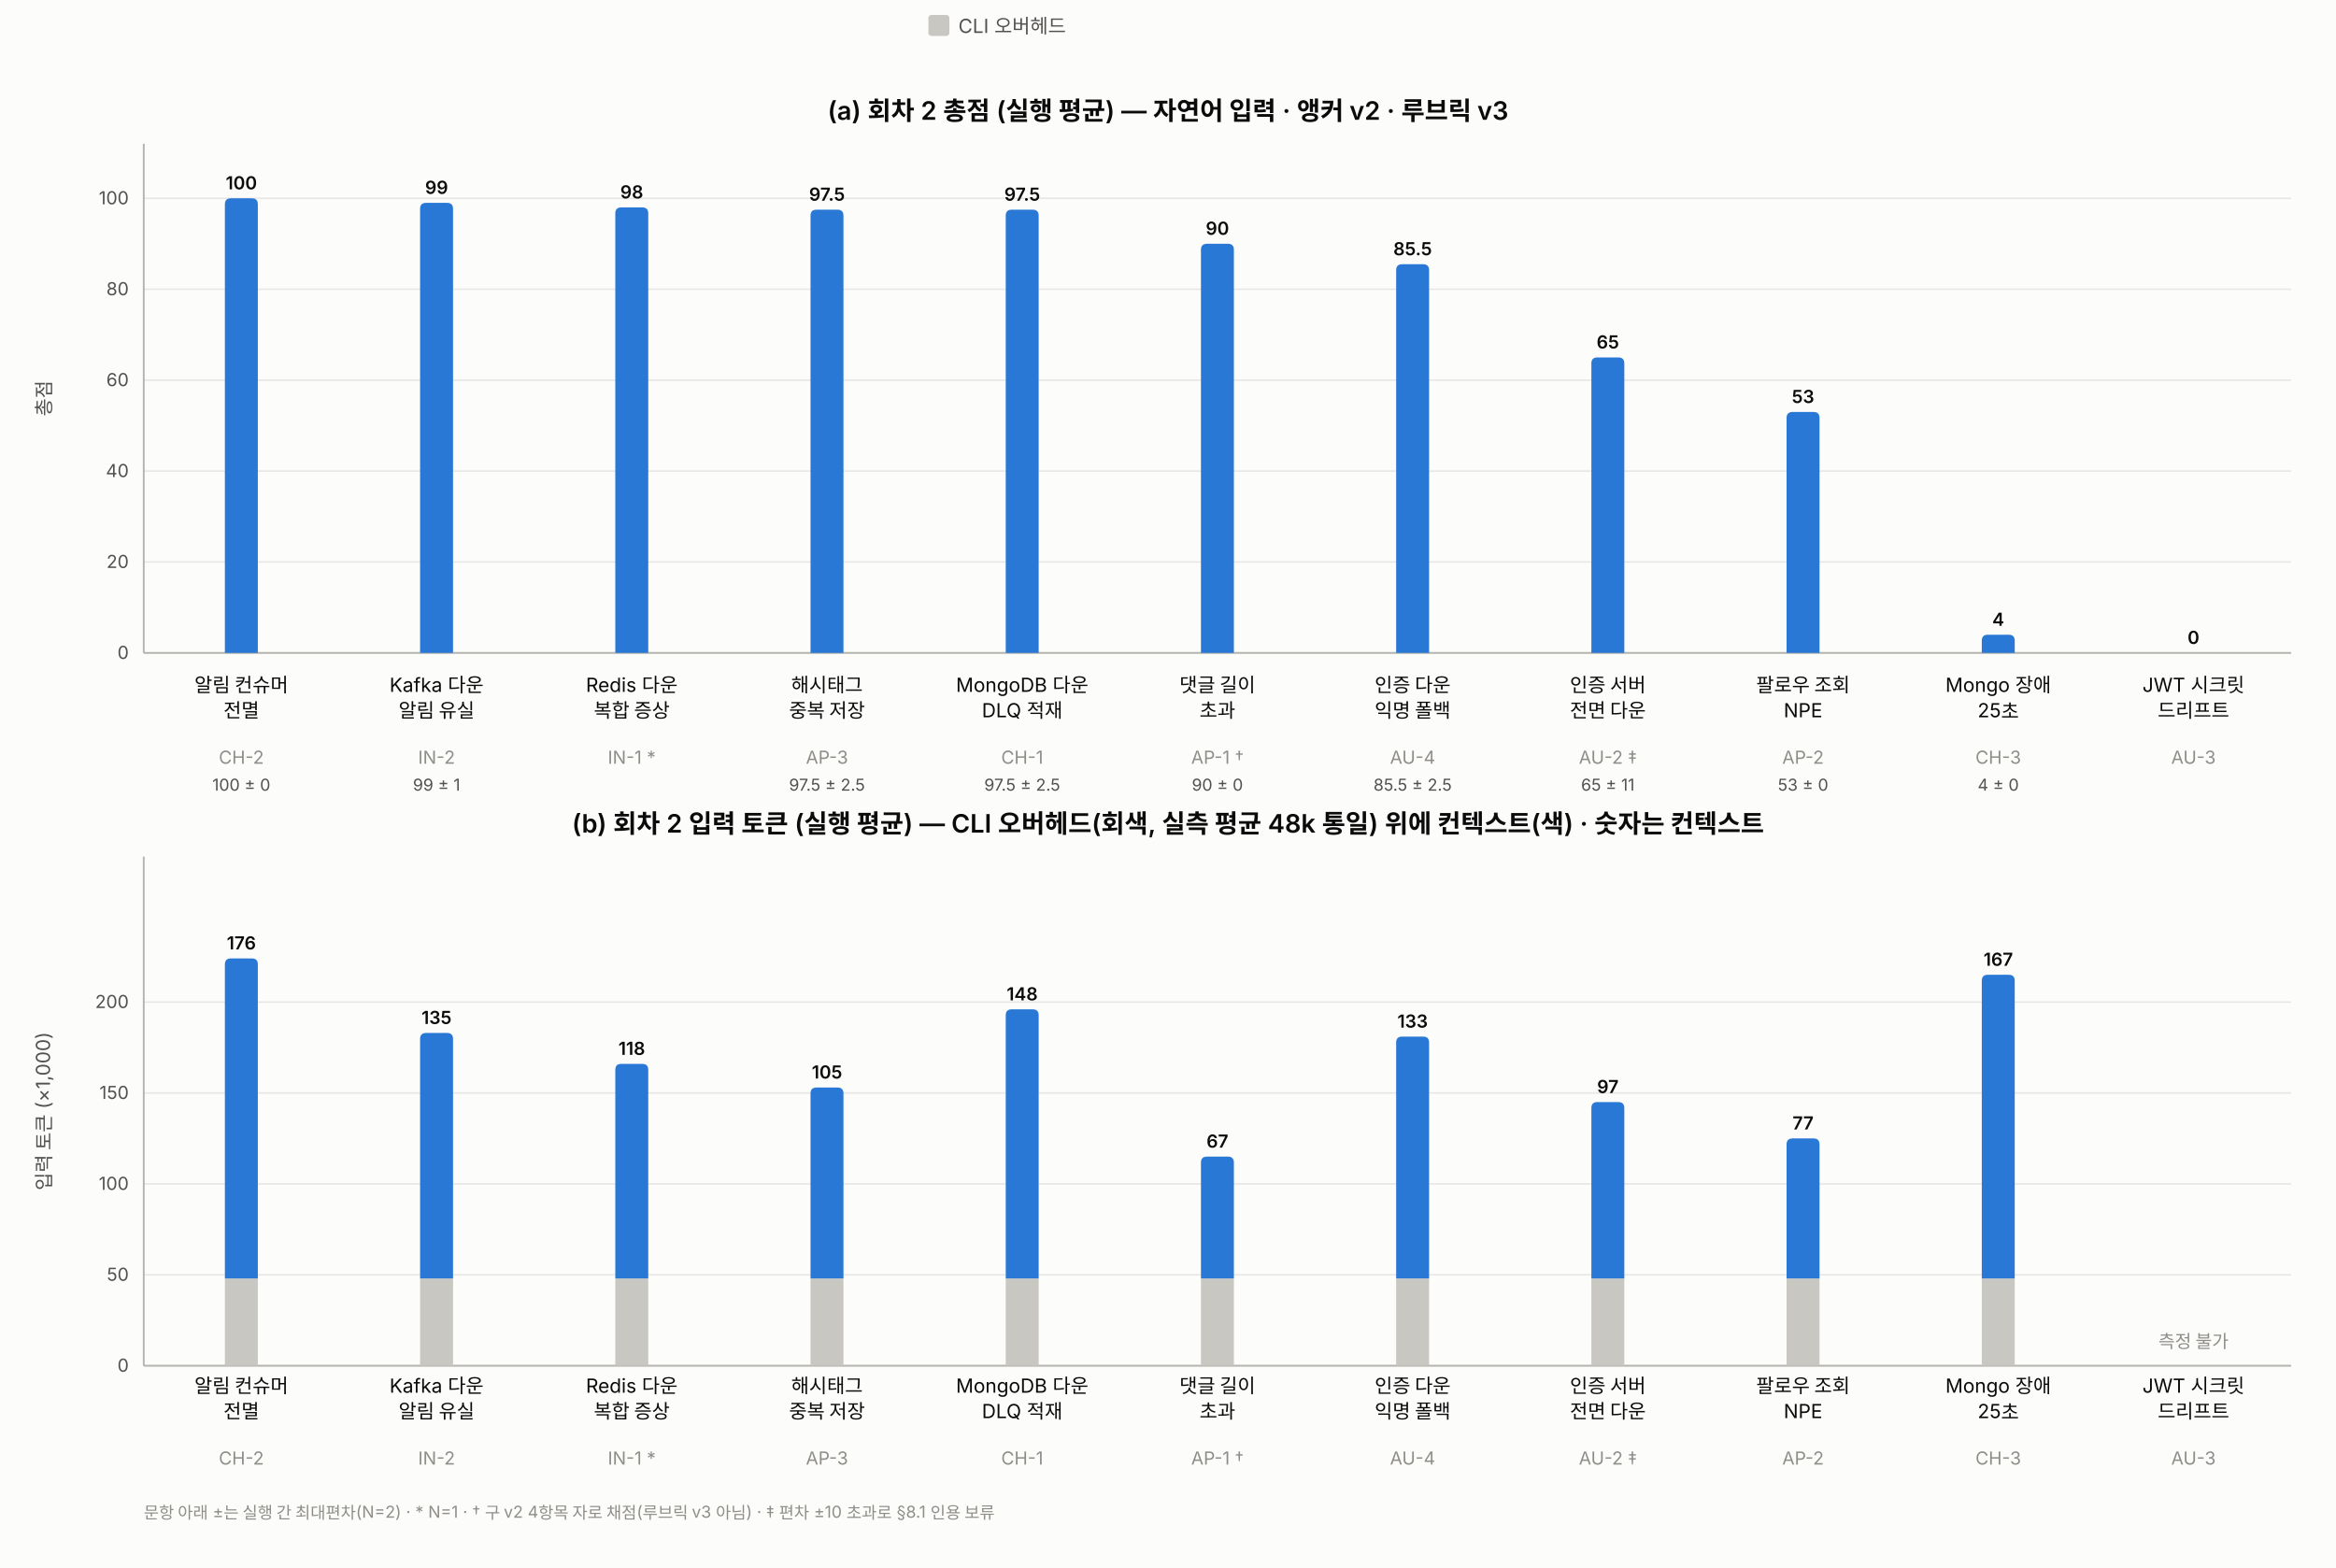
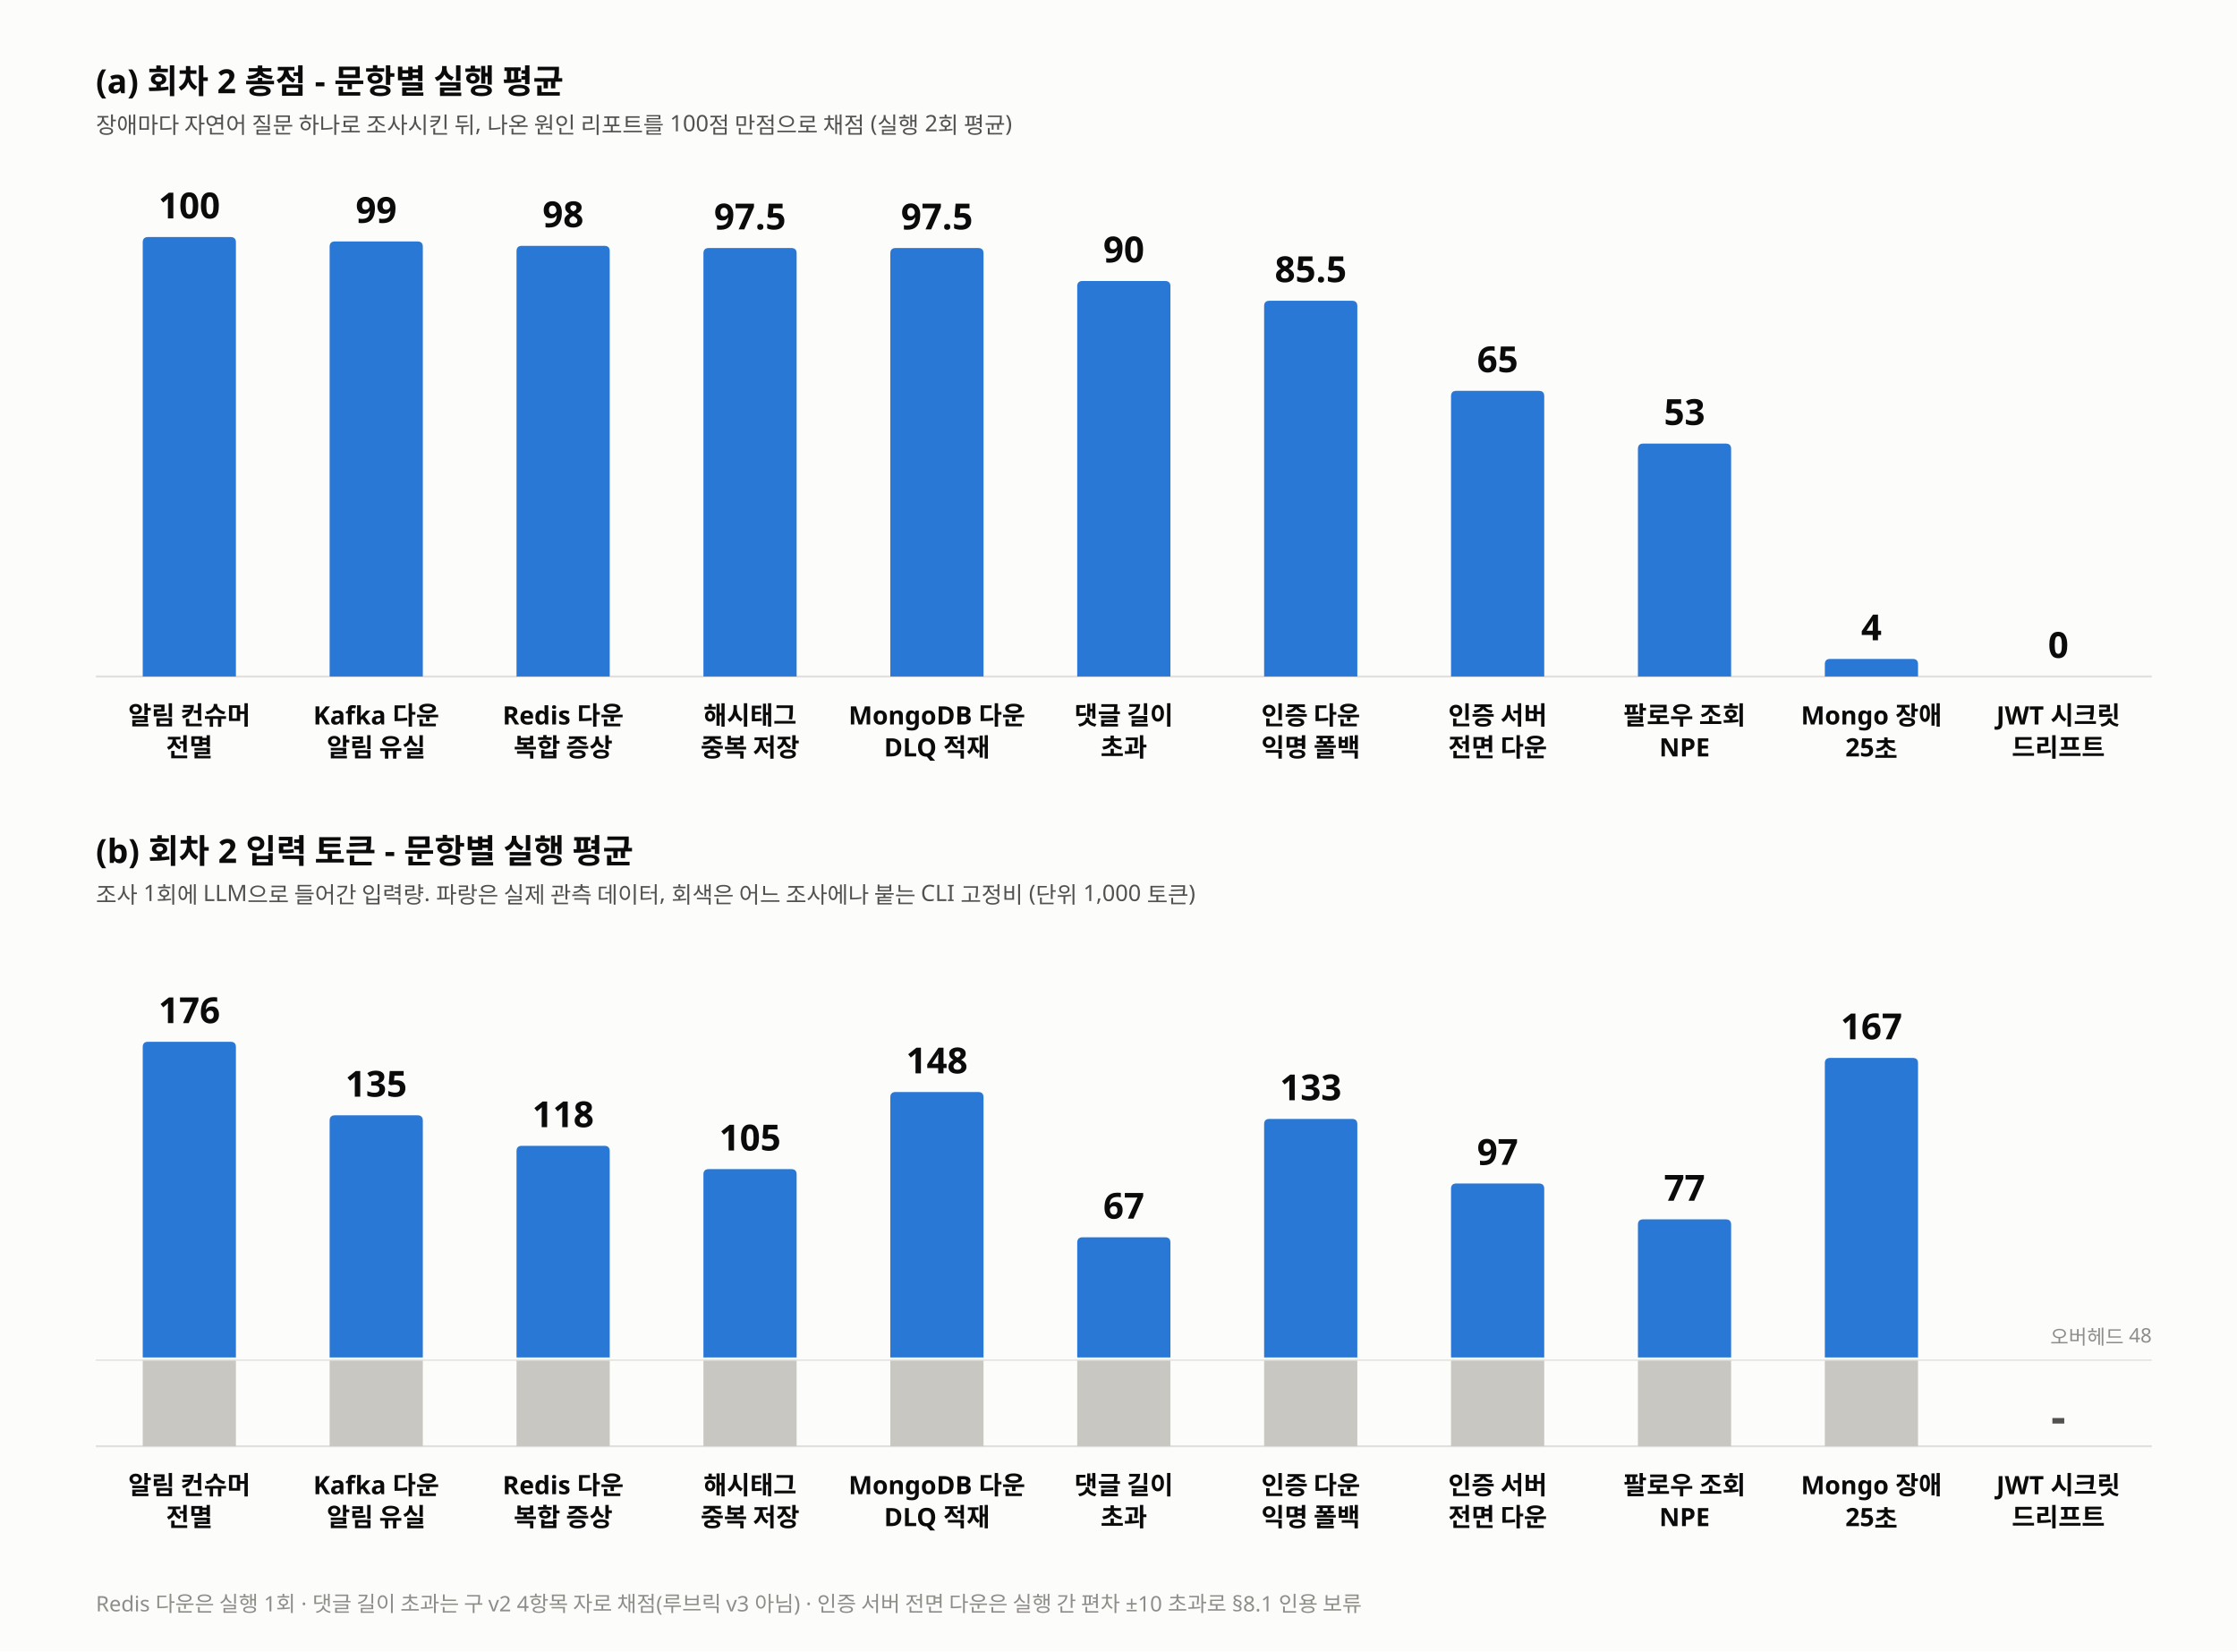
- <svg xmlns="http://www.w3.org/2000/svg" width="1560" height="1047" viewBox="0 0 1560 1047" font-family="'Apple SD Gothic Neo','Malgun Gothic',-apple-system,sans-serif">
-   <rect width="1560" height="1047" fill="#fcfcfb" />
-   <defs>
-     <pattern id="hatch0" patternUnits="userSpaceOnUse" width="7" height="7" patternTransform="rotate(45)">
-       <rect width="7" height="7" fill="#2a78d6" />
-       <line x1="0" y1="0" x2="0" y2="7" stroke="#fcfcfb" stroke-width="2.6" />
-     </pattern>
-     <pattern id="hatch1" patternUnits="userSpaceOnUse" width="7" height="7" patternTransform="rotate(45)">
-       <rect width="7" height="7" fill="#eb6834" />
-       <line x1="0" y1="0" x2="0" y2="7" stroke="#fcfcfb" stroke-width="2.6" />
-     </pattern>
-     <pattern id="hatch2" patternUnits="userSpaceOnUse" width="7" height="7" patternTransform="rotate(45)">
-       <rect width="7" height="7" fill="#1baf7a" />
-       <line x1="0" y1="0" x2="0" y2="7" stroke="#fcfcfb" stroke-width="2.6" />
-     </pattern>
-   </defs>
-   <rect x="620.0" y="10" width="14" height="14" rx="2" fill="#c9c7c1" />
-   <text x="640.0" y="22" font-size="13" fill="#52514e">CLI 오버헤드</text>
-   <text x="780.0" y="80" text-anchor="middle" font-size="17" font-weight="600" fill="#0b0b0b">(a) 회차 2 총점 (실행 평균) — 자연어 입력 · 앵커 v2 · 루브릭 v3</text>
-   <line x1="96" y1="436.0" x2="1530" y2="436.0" stroke="#e8e6e3" stroke-width="1" />
-   <text x="86" y="440.0" text-anchor="end" font-size="12" fill="#52514e">0</text>
-   <line x1="96" y1="375.286" x2="1530" y2="375.286" stroke="#e8e6e3" stroke-width="1" />
-   <text x="86" y="379.286" text-anchor="end" font-size="12" fill="#52514e">20</text>
-   <line x1="96" y1="314.571" x2="1530" y2="314.571" stroke="#e8e6e3" stroke-width="1" />
-   <text x="86" y="318.571" text-anchor="end" font-size="12" fill="#52514e">40</text>
-   <line x1="96" y1="253.857" x2="1530" y2="253.857" stroke="#e8e6e3" stroke-width="1" />
-   <text x="86" y="257.857" text-anchor="end" font-size="12" fill="#52514e">60</text>
-   <line x1="96" y1="193.143" x2="1530" y2="193.143" stroke="#e8e6e3" stroke-width="1" />
-   <text x="86" y="197.143" text-anchor="end" font-size="12" fill="#52514e">80</text>
-   <line x1="96" y1="132.429" x2="1530" y2="132.429" stroke="#e8e6e3" stroke-width="1" />
-   <text x="86" y="136.429" text-anchor="end" font-size="12" fill="#52514e">100</text>
-   <line x1="96" y1="96" x2="96" y2="436" stroke="#b5b3ae" stroke-width="1.2" />
-   <line x1="96" y1="436" x2="1530" y2="436" stroke="#b5b3ae" stroke-width="1.2" />
-   <text transform="translate(34,266.0) rotate(-90)" text-anchor="middle" font-size="13" fill="#52514e">총점</text>
-   <path d="M150.182,436.0 L150.182,136.429 Q150.182,132.429 154.182,132.429 L168.182,132.429 Q172.182,132.429 172.182,136.429 L172.182,436.0 Z" fill="#2a78d6" />
-   <text x="161.182" y="126.429" text-anchor="middle" font-size="12" font-weight="600" fill="#0b0b0b">100</text>
-   <path d="M280.545,436.0 L280.545,139.464 Q280.545,135.464 284.545,135.464 L298.545,135.464 Q302.545,135.464 302.545,139.464 L302.545,436.0 Z" fill="#2a78d6" />
-   <text x="291.545" y="129.464" text-anchor="middle" font-size="12" font-weight="600" fill="#0b0b0b">99</text>
-   <path d="M410.909,436.0 L410.909,142.5 Q410.909,138.5 414.909,138.5 L428.909,138.5 Q432.909,138.5 432.909,142.5 L432.909,436.0 Z" fill="#2a78d6" />
-   <text x="421.909" y="132.5" text-anchor="middle" font-size="12" font-weight="600" fill="#0b0b0b">98</text>
-   <path d="M541.273,436.0 L541.273,144.018 Q541.273,140.018 545.273,140.018 L559.273,140.018 Q563.273,140.018 563.273,144.018 L563.273,436.0 Z" fill="#2a78d6" />
-   <text x="552.273" y="134.018" text-anchor="middle" font-size="12" font-weight="600" fill="#0b0b0b">97.5</text>
-   <path d="M671.636,436.0 L671.636,144.018 Q671.636,140.018 675.636,140.018 L689.636,140.018 Q693.636,140.018 693.636,144.018 L693.636,436.0 Z" fill="#2a78d6" />
-   <text x="682.636" y="134.018" text-anchor="middle" font-size="12" font-weight="600" fill="#0b0b0b">97.5</text>
-   <path d="M802.0,436.0 L802.0,166.786 Q802.0,162.786 806.0,162.786 L820.0,162.786 Q824.0,162.786 824.0,166.786 L824.0,436.0 Z" fill="#2a78d6" />
-   <text x="813.0" y="156.786" text-anchor="middle" font-size="12" font-weight="600" fill="#0b0b0b">90</text>
-   <path d="M932.364,436.0 L932.364,180.446 Q932.364,176.446 936.364,176.446 L950.364,176.446 Q954.364,176.446 954.364,180.446 L954.364,436.0 Z" fill="#2a78d6" />
-   <text x="943.364" y="170.446" text-anchor="middle" font-size="12" font-weight="600" fill="#0b0b0b">85.5</text>
-   <path d="M1062.727,436.0 L1062.727,242.679 Q1062.727,238.679 1066.727,238.679 L1080.727,238.679 Q1084.727,238.679 1084.727,242.679 L1084.727,436.0 Z" fill="#2a78d6" />
-   <text x="1073.727" y="232.679" text-anchor="middle" font-size="12" font-weight="600" fill="#0b0b0b">65</text>
-   <path d="M1193.091,436.0 L1193.091,279.107 Q1193.091,275.107 1197.091,275.107 L1211.091,275.107 Q1215.091,275.107 1215.091,279.107 L1215.091,436.0 Z" fill="#2a78d6" />
-   <text x="1204.091" y="269.107" text-anchor="middle" font-size="12" font-weight="600" fill="#0b0b0b">53</text>
-   <path d="M1323.455,436.0 L1323.455,427.857 Q1323.455,423.857 1327.455,423.857 L1341.455,423.857 Q1345.455,423.857 1345.455,427.857 L1345.455,436.0 Z" fill="#2a78d6" />
-   <text x="1334.455" y="417.857" text-anchor="middle" font-size="12" font-weight="600" fill="#0b0b0b">4</text>
-   <text x="1464.818" y="430.0" text-anchor="middle" font-size="12" font-weight="600" fill="#0b0b0b">0</text>
-   <text x="161.182" y="462" text-anchor="middle" font-size="13" fill="#0b0b0b">알림 컨슈머</text>
-   <text x="161.182" y="479" text-anchor="middle" font-size="13" fill="#0b0b0b">전멸</text>
-   <text x="161.182" y="510" text-anchor="middle" font-size="12" fill="#8f8d88">CH-2</text>
-   <text x="161.182" y="528" text-anchor="middle" font-size="11" fill="#52514e">100 ± 0</text>
-   <text x="291.545" y="462" text-anchor="middle" font-size="13" fill="#0b0b0b">Kafka 다운</text>
-   <text x="291.545" y="479" text-anchor="middle" font-size="13" fill="#0b0b0b">알림 유실</text>
-   <text x="291.545" y="510" text-anchor="middle" font-size="12" fill="#8f8d88">IN-2</text>
-   <text x="291.545" y="528" text-anchor="middle" font-size="11" fill="#52514e">99 ± 1</text>
-   <text x="421.909" y="462" text-anchor="middle" font-size="13" fill="#0b0b0b">Redis 다운</text>
-   <text x="421.909" y="479" text-anchor="middle" font-size="13" fill="#0b0b0b">복합 증상</text>
-   <text x="421.909" y="510" text-anchor="middle" font-size="12" fill="#8f8d88">IN-1 *</text>
-   <text x="552.273" y="462" text-anchor="middle" font-size="13" fill="#0b0b0b">해시태그</text>
-   <text x="552.273" y="479" text-anchor="middle" font-size="13" fill="#0b0b0b">중복 저장</text>
-   <text x="552.273" y="510" text-anchor="middle" font-size="12" fill="#8f8d88">AP-3</text>
-   <text x="552.273" y="528" text-anchor="middle" font-size="11" fill="#52514e">97.5 ± 2.5</text>
-   <text x="682.636" y="462" text-anchor="middle" font-size="13" fill="#0b0b0b">MongoDB 다운</text>
-   <text x="682.636" y="479" text-anchor="middle" font-size="13" fill="#0b0b0b">DLQ 적재</text>
-   <text x="682.636" y="510" text-anchor="middle" font-size="12" fill="#8f8d88">CH-1</text>
-   <text x="682.636" y="528" text-anchor="middle" font-size="11" fill="#52514e">97.5 ± 2.5</text>
-   <text x="813.0" y="462" text-anchor="middle" font-size="13" fill="#0b0b0b">댓글 길이</text>
-   <text x="813.0" y="479" text-anchor="middle" font-size="13" fill="#0b0b0b">초과</text>
-   <text x="813.0" y="510" text-anchor="middle" font-size="12" fill="#8f8d88">AP-1 †</text>
-   <text x="813.0" y="528" text-anchor="middle" font-size="11" fill="#52514e">90 ± 0</text>
-   <text x="943.364" y="462" text-anchor="middle" font-size="13" fill="#0b0b0b">인증 다운</text>
-   <text x="943.364" y="479" text-anchor="middle" font-size="13" fill="#0b0b0b">익명 폴백</text>
-   <text x="943.364" y="510" text-anchor="middle" font-size="12" fill="#8f8d88">AU-4</text>
-   <text x="943.364" y="528" text-anchor="middle" font-size="11" fill="#52514e">85.5 ± 2.5</text>
-   <text x="1073.727" y="462" text-anchor="middle" font-size="13" fill="#0b0b0b">인증 서버</text>
-   <text x="1073.727" y="479" text-anchor="middle" font-size="13" fill="#0b0b0b">전면 다운</text>
-   <text x="1073.727" y="510" text-anchor="middle" font-size="12" fill="#8f8d88">AU-2 ‡</text>
-   <text x="1073.727" y="528" text-anchor="middle" font-size="11" fill="#52514e">65 ± 11</text>
-   <text x="1204.091" y="462" text-anchor="middle" font-size="13" fill="#0b0b0b">팔로우 조회</text>
-   <text x="1204.091" y="479" text-anchor="middle" font-size="13" fill="#0b0b0b">NPE</text>
-   <text x="1204.091" y="510" text-anchor="middle" font-size="12" fill="#8f8d88">AP-2</text>
-   <text x="1204.091" y="528" text-anchor="middle" font-size="11" fill="#52514e">53 ± 0</text>
-   <text x="1334.455" y="462" text-anchor="middle" font-size="13" fill="#0b0b0b">Mongo 장애</text>
-   <text x="1334.455" y="479" text-anchor="middle" font-size="13" fill="#0b0b0b">25초</text>
-   <text x="1334.455" y="510" text-anchor="middle" font-size="12" fill="#8f8d88">CH-3</text>
-   <text x="1334.455" y="528" text-anchor="middle" font-size="11" fill="#52514e">4 ± 0</text>
-   <text x="1464.818" y="462" text-anchor="middle" font-size="13" fill="#0b0b0b">JWT 시크릿</text>
-   <text x="1464.818" y="479" text-anchor="middle" font-size="13" fill="#0b0b0b">드리프트</text>
-   <text x="1464.818" y="510" text-anchor="middle" font-size="12" fill="#8f8d88">AU-3</text>
-   <text x="780.0" y="556" text-anchor="middle" font-size="17" font-weight="600" fill="#0b0b0b">(b) 회차 2 입력 토큰 (실행 평균) — CLI 오버헤드(회색, 실측 평균 48k 통일) 위에 컨텍스트(색) · 숫자는 컨텍스트</text>
-   <line x1="96" y1="912.0" x2="1530" y2="912.0" stroke="#e8e6e3" stroke-width="1" />
-   <text x="86" y="916.0" text-anchor="end" font-size="12" fill="#52514e">0</text>
-   <line x1="96" y1="851.286" x2="1530" y2="851.286" stroke="#e8e6e3" stroke-width="1" />
-   <text x="86" y="855.286" text-anchor="end" font-size="12" fill="#52514e">50</text>
-   <line x1="96" y1="790.571" x2="1530" y2="790.571" stroke="#e8e6e3" stroke-width="1" />
-   <text x="86" y="794.571" text-anchor="end" font-size="12" fill="#52514e">100</text>
-   <line x1="96" y1="729.857" x2="1530" y2="729.857" stroke="#e8e6e3" stroke-width="1" />
-   <text x="86" y="733.857" text-anchor="end" font-size="12" fill="#52514e">150</text>
-   <line x1="96" y1="669.143" x2="1530" y2="669.143" stroke="#e8e6e3" stroke-width="1" />
-   <text x="86" y="673.143" text-anchor="end" font-size="12" fill="#52514e">200</text>
-   <line x1="96" y1="572" x2="96" y2="912" stroke="#b5b3ae" stroke-width="1.2" />
-   <line x1="96" y1="912" x2="1530" y2="912" stroke="#b5b3ae" stroke-width="1.2" />
-   <text transform="translate(34,742.0) rotate(-90)" text-anchor="middle" font-size="13" fill="#52514e">입력 토큰 (×1,000)</text>
-   <rect x="150.182" y="853.714" width="22" height="58.286" fill="#c9c7c1" />
-   <path d="M150.182,853.714 L150.182,644.0 Q150.182,640.0 154.182,640.0 L168.182,640.0 Q172.182,640.0 172.182,644.0 L172.182,853.714 Z" fill="#2a78d6" />
-   <text x="161.182" y="634.0" text-anchor="middle" font-size="12" font-weight="600" fill="#0b0b0b">176</text>
-   <rect x="280.545" y="853.714" width="22" height="58.286" fill="#c9c7c1" />
-   <path d="M280.545,853.714 L280.545,693.786 Q280.545,689.786 284.545,689.786 L298.545,689.786 Q302.545,689.786 302.545,693.786 L302.545,853.714 Z" fill="#2a78d6" />
-   <text x="291.545" y="683.786" text-anchor="middle" font-size="12" font-weight="600" fill="#0b0b0b">135</text>
-   <rect x="410.909" y="853.714" width="22" height="58.286" fill="#c9c7c1" />
-   <path d="M410.909,853.714 L410.909,714.429 Q410.909,710.429 414.909,710.429 L428.909,710.429 Q432.909,710.429 432.909,714.429 L432.909,853.714 Z" fill="#2a78d6" />
-   <text x="421.909" y="704.429" text-anchor="middle" font-size="12" font-weight="600" fill="#0b0b0b">118</text>
-   <rect x="541.273" y="853.714" width="22" height="58.286" fill="#c9c7c1" />
-   <path d="M541.273,853.714 L541.273,730.214 Q541.273,726.214 545.273,726.214 L559.273,726.214 Q563.273,726.214 563.273,730.214 L563.273,853.714 Z" fill="#2a78d6" />
-   <text x="552.273" y="720.214" text-anchor="middle" font-size="12" font-weight="600" fill="#0b0b0b">105</text>
-   <rect x="671.636" y="853.714" width="22" height="58.286" fill="#c9c7c1" />
-   <path d="M671.636,853.714 L671.636,678.0 Q671.636,674.0 675.636,674.0 L689.636,674.0 Q693.636,674.0 693.636,678.0 L693.636,853.714 Z" fill="#2a78d6" />
-   <text x="682.636" y="668.0" text-anchor="middle" font-size="12" font-weight="600" fill="#0b0b0b">148</text>
-   <rect x="802.0" y="853.714" width="22" height="58.286" fill="#c9c7c1" />
-   <path d="M802.0,853.714 L802.0,776.357 Q802.0,772.357 806.0,772.357 L820.0,772.357 Q824.0,772.357 824.0,776.357 L824.0,853.714 Z" fill="#2a78d6" />
-   <text x="813.0" y="766.357" text-anchor="middle" font-size="12" font-weight="600" fill="#0b0b0b">67</text>
-   <rect x="932.364" y="853.714" width="22" height="58.286" fill="#c9c7c1" />
-   <path d="M932.364,853.714 L932.364,696.214 Q932.364,692.214 936.364,692.214 L950.364,692.214 Q954.364,692.214 954.364,696.214 L954.364,853.714 Z" fill="#2a78d6" />
-   <text x="943.364" y="686.214" text-anchor="middle" font-size="12" font-weight="600" fill="#0b0b0b">133</text>
-   <rect x="1062.727" y="853.714" width="22" height="58.286" fill="#c9c7c1" />
-   <path d="M1062.727,853.714 L1062.727,739.929 Q1062.727,735.929 1066.727,735.929 L1080.727,735.929 Q1084.727,735.929 1084.727,739.929 L1084.727,853.714 Z" fill="#2a78d6" />
-   <text x="1073.727" y="729.929" text-anchor="middle" font-size="12" font-weight="600" fill="#0b0b0b">97</text>
-   <rect x="1193.091" y="853.714" width="22" height="58.286" fill="#c9c7c1" />
-   <path d="M1193.091,853.714 L1193.091,764.214 Q1193.091,760.214 1197.091,760.214 L1211.091,760.214 Q1215.091,760.214 1215.091,764.214 L1215.091,853.714 Z" fill="#2a78d6" />
-   <text x="1204.091" y="754.214" text-anchor="middle" font-size="12" font-weight="600" fill="#0b0b0b">77</text>
-   <rect x="1323.455" y="853.714" width="22" height="58.286" fill="#c9c7c1" />
-   <path d="M1323.455,853.714 L1323.455,654.929 Q1323.455,650.929 1327.455,650.929 L1341.455,650.929 Q1345.455,650.929 1345.455,654.929 L1345.455,853.714 Z" fill="#2a78d6" />
-   <text x="1334.455" y="644.929" text-anchor="middle" font-size="12" font-weight="600" fill="#0b0b0b">167</text>
-   <text x="1464.818" y="900" text-anchor="middle" font-size="12" fill="#8f8d88">측정 불가</text>
-   <text x="161.182" y="930" text-anchor="middle" font-size="13" fill="#0b0b0b">알림 컨슈머</text>
-   <text x="161.182" y="947" text-anchor="middle" font-size="13" fill="#0b0b0b">전멸</text>
-   <text x="161.182" y="978" text-anchor="middle" font-size="12" fill="#8f8d88">CH-2</text>
-   <text x="291.545" y="930" text-anchor="middle" font-size="13" fill="#0b0b0b">Kafka 다운</text>
-   <text x="291.545" y="947" text-anchor="middle" font-size="13" fill="#0b0b0b">알림 유실</text>
-   <text x="291.545" y="978" text-anchor="middle" font-size="12" fill="#8f8d88">IN-2</text>
-   <text x="421.909" y="930" text-anchor="middle" font-size="13" fill="#0b0b0b">Redis 다운</text>
-   <text x="421.909" y="947" text-anchor="middle" font-size="13" fill="#0b0b0b">복합 증상</text>
-   <text x="421.909" y="978" text-anchor="middle" font-size="12" fill="#8f8d88">IN-1 *</text>
-   <text x="552.273" y="930" text-anchor="middle" font-size="13" fill="#0b0b0b">해시태그</text>
-   <text x="552.273" y="947" text-anchor="middle" font-size="13" fill="#0b0b0b">중복 저장</text>
-   <text x="552.273" y="978" text-anchor="middle" font-size="12" fill="#8f8d88">AP-3</text>
-   <text x="682.636" y="930" text-anchor="middle" font-size="13" fill="#0b0b0b">MongoDB 다운</text>
-   <text x="682.636" y="947" text-anchor="middle" font-size="13" fill="#0b0b0b">DLQ 적재</text>
-   <text x="682.636" y="978" text-anchor="middle" font-size="12" fill="#8f8d88">CH-1</text>
-   <text x="813.0" y="930" text-anchor="middle" font-size="13" fill="#0b0b0b">댓글 길이</text>
-   <text x="813.0" y="947" text-anchor="middle" font-size="13" fill="#0b0b0b">초과</text>
-   <text x="813.0" y="978" text-anchor="middle" font-size="12" fill="#8f8d88">AP-1 †</text>
-   <text x="943.364" y="930" text-anchor="middle" font-size="13" fill="#0b0b0b">인증 다운</text>
-   <text x="943.364" y="947" text-anchor="middle" font-size="13" fill="#0b0b0b">익명 폴백</text>
-   <text x="943.364" y="978" text-anchor="middle" font-size="12" fill="#8f8d88">AU-4</text>
-   <text x="1073.727" y="930" text-anchor="middle" font-size="13" fill="#0b0b0b">인증 서버</text>
-   <text x="1073.727" y="947" text-anchor="middle" font-size="13" fill="#0b0b0b">전면 다운</text>
-   <text x="1073.727" y="978" text-anchor="middle" font-size="12" fill="#8f8d88">AU-2 ‡</text>
-   <text x="1204.091" y="930" text-anchor="middle" font-size="13" fill="#0b0b0b">팔로우 조회</text>
-   <text x="1204.091" y="947" text-anchor="middle" font-size="13" fill="#0b0b0b">NPE</text>
-   <text x="1204.091" y="978" text-anchor="middle" font-size="12" fill="#8f8d88">AP-2</text>
-   <text x="1334.455" y="930" text-anchor="middle" font-size="13" fill="#0b0b0b">Mongo 장애</text>
-   <text x="1334.455" y="947" text-anchor="middle" font-size="13" fill="#0b0b0b">25초</text>
-   <text x="1334.455" y="978" text-anchor="middle" font-size="12" fill="#8f8d88">CH-3</text>
-   <text x="1464.818" y="930" text-anchor="middle" font-size="13" fill="#0b0b0b">JWT 시크릿</text>
-   <text x="1464.818" y="947" text-anchor="middle" font-size="13" fill="#0b0b0b">드리프트</text>
-   <text x="1464.818" y="978" text-anchor="middle" font-size="12" fill="#8f8d88">AU-3</text>
-   <text x="96" y="1014" font-size="11" fill="#8f8d88">문항 아래 ±는 실행 간 최대편차(N=2) · * N=1 · † 구 v2 4항목 자로 채점(루브릭 v3 아님) · ‡ 편차 ±10 초과로 §8.1 인용 보류</text>
+ <svg xmlns="http://www.w3.org/2000/svg" width="1680" height="1240" viewBox="0 0 1680 1240" font-family="'Malgun Gothic','맑은 고딕','Apple SD Gothic Neo',sans-serif">
+   <rect width="1680" height="1240" fill="#fcfcfb" />
+   <text x="72" y="70" font-size="25" fill="#0b0b0b" text-anchor="start" font-weight="700">(a) 회차 2 총점 - 문항별 실행 평균</text>
+   <text x="72" y="100" font-size="17" fill="#52514e" text-anchor="start">장애마다 자연어 질문 하나로 조사시킨 뒤, 나온 원인 리포트를 100점 만점으로 채점 (실행 2회 평균)</text>
+   <line x1="72" y1="508" x2="1616" y2="508" stroke="#e2e0dc" stroke-width="1.5" />
+   <path d="M107.182 508 V182 Q107.182 178 111.182 178 H173.182 Q177.182 178 177.182 182 V508 Z" fill="#2a78d6" />
+   <text x="142.182" y="164" font-size="27" fill="#0b0b0b" text-anchor="middle" font-weight="700">100</text>
+   <path d="M247.545 508 V185.3 Q247.545 181.3 251.545 181.3 H313.545 Q317.545 181.3 317.545 185.3 V508 Z" fill="#2a78d6" />
+   <text x="282.545" y="167.3" font-size="27" fill="#0b0b0b" text-anchor="middle" font-weight="700">99</text>
+   <path d="M387.909 508 V188.6 Q387.909 184.6 391.909 184.6 H453.909 Q457.909 184.6 457.909 188.6 V508 Z" fill="#2a78d6" />
+   <text x="422.909" y="170.6" font-size="27" fill="#0b0b0b" text-anchor="middle" font-weight="700">98</text>
+   <path d="M528.273 508 V190.25 Q528.273 186.25 532.273 186.25 H594.273 Q598.273 186.25 598.273 190.25 V508 Z" fill="#2a78d6" />
+   <text x="563.273" y="172.25" font-size="27" fill="#0b0b0b" text-anchor="middle" font-weight="700">97.5</text>
+   <path d="M668.636 508 V190.25 Q668.636 186.25 672.636 186.25 H734.636 Q738.636 186.25 738.636 190.25 V508 Z" fill="#2a78d6" />
+   <text x="703.636" y="172.25" font-size="27" fill="#0b0b0b" text-anchor="middle" font-weight="700">97.5</text>
+   <path d="M809 508 V215 Q809 211 813 211 H875 Q879 211 879 215 V508 Z" fill="#2a78d6" />
+   <text x="844" y="197" font-size="27" fill="#0b0b0b" text-anchor="middle" font-weight="700">90</text>
+   <path d="M949.364 508 V229.85 Q949.364 225.85 953.364 225.85 H1015.364 Q1019.364 225.85 1019.364 229.85 V508 Z" fill="#2a78d6" />
+   <text x="984.364" y="211.85" font-size="27" fill="#0b0b0b" text-anchor="middle" font-weight="700">85.5</text>
+   <path d="M1089.727 508 V297.5 Q1089.727 293.5 1093.727 293.5 H1155.727 Q1159.727 293.5 1159.727 297.5 V508 Z" fill="#2a78d6" />
+   <text x="1124.727" y="279.5" font-size="27" fill="#0b0b0b" text-anchor="middle" font-weight="700">65</text>
+   <path d="M1230.091 508 V337.1 Q1230.091 333.1 1234.091 333.1 H1296.091 Q1300.091 333.1 1300.091 337.1 V508 Z" fill="#2a78d6" />
+   <text x="1265.091" y="319.1" font-size="27" fill="#0b0b0b" text-anchor="middle" font-weight="700">53</text>
+   <path d="M1370.455 508 V498.8 Q1370.455 494.8 1374.455 494.8 H1436.455 Q1440.455 494.8 1440.455 498.8 V508 Z" fill="#2a78d6" />
+   <text x="1405.455" y="480.8" font-size="27" fill="#0b0b0b" text-anchor="middle" font-weight="700">4</text>
+   <text x="1545.818" y="494" font-size="27" fill="#0b0b0b" text-anchor="middle" font-weight="700">0</text>
+   <text x="142.182" y="544" font-size="19" fill="#0b0b0b" text-anchor="middle" font-weight="600">알림 컨슈머</text>
+   <text x="142.182" y="568" font-size="19" fill="#0b0b0b" text-anchor="middle" font-weight="600">전멸</text>
+   <text x="282.545" y="544" font-size="19" fill="#0b0b0b" text-anchor="middle" font-weight="600">Kafka 다운</text>
+   <text x="282.545" y="568" font-size="19" fill="#0b0b0b" text-anchor="middle" font-weight="600">알림 유실</text>
+   <text x="422.909" y="544" font-size="19" fill="#0b0b0b" text-anchor="middle" font-weight="600">Redis 다운</text>
+   <text x="422.909" y="568" font-size="19" fill="#0b0b0b" text-anchor="middle" font-weight="600">복합 증상</text>
+   <text x="563.273" y="544" font-size="19" fill="#0b0b0b" text-anchor="middle" font-weight="600">해시태그</text>
+   <text x="563.273" y="568" font-size="19" fill="#0b0b0b" text-anchor="middle" font-weight="600">중복 저장</text>
+   <text x="703.636" y="544" font-size="19" fill="#0b0b0b" text-anchor="middle" font-weight="600">MongoDB 다운</text>
+   <text x="703.636" y="568" font-size="19" fill="#0b0b0b" text-anchor="middle" font-weight="600">DLQ 적재</text>
+   <text x="844" y="544" font-size="19" fill="#0b0b0b" text-anchor="middle" font-weight="600">댓글 길이</text>
+   <text x="844" y="568" font-size="19" fill="#0b0b0b" text-anchor="middle" font-weight="600">초과</text>
+   <text x="984.364" y="544" font-size="19" fill="#0b0b0b" text-anchor="middle" font-weight="600">인증 다운</text>
+   <text x="984.364" y="568" font-size="19" fill="#0b0b0b" text-anchor="middle" font-weight="600">익명 폴백</text>
+   <text x="1124.727" y="544" font-size="19" fill="#0b0b0b" text-anchor="middle" font-weight="600">인증 서버</text>
+   <text x="1124.727" y="568" font-size="19" fill="#0b0b0b" text-anchor="middle" font-weight="600">전면 다운</text>
+   <text x="1265.091" y="544" font-size="19" fill="#0b0b0b" text-anchor="middle" font-weight="600">팔로우 조회</text>
+   <text x="1265.091" y="568" font-size="19" fill="#0b0b0b" text-anchor="middle" font-weight="600">NPE</text>
+   <text x="1405.455" y="544" font-size="19" fill="#0b0b0b" text-anchor="middle" font-weight="600">Mongo 장애</text>
+   <text x="1405.455" y="568" font-size="19" fill="#0b0b0b" text-anchor="middle" font-weight="600">25초</text>
+   <text x="1545.818" y="544" font-size="19" fill="#0b0b0b" text-anchor="middle" font-weight="600">JWT 시크릿</text>
+   <text x="1545.818" y="568" font-size="19" fill="#0b0b0b" text-anchor="middle" font-weight="600">드리프트</text>
+   <text x="72" y="648" font-size="25" fill="#0b0b0b" text-anchor="start" font-weight="700">(b) 회차 2 입력 토큰 - 문항별 실행 평균</text>
+   <text x="72" y="678" font-size="17" fill="#52514e" text-anchor="start">조사 1회에 LLM으로 들어간 입력량. 파랑은 실제 관측 데이터, 회색은 어느 조사에나 붙는 CLI 고정비 (단위 1,000 토큰)</text>
+   <line x1="72" y1="1086" x2="1616" y2="1086" stroke="#e2e0dc" stroke-width="1.5" />
+   <path d="M107.182 1086 V1021.347 Q107.182 1021.347 107.182 1021.347 H177.182 Q177.182 1021.347 177.182 1021.347 V1086 Z" fill="#c9c7c1" />
+   <path d="M107.182 1019.347 V786.286 Q107.182 782.286 111.182 782.286 H173.182 Q177.182 782.286 177.182 786.286 V1019.347 Z" fill="#2a78d6" />
+   <text x="142.182" y="768.286" font-size="27" fill="#0b0b0b" text-anchor="middle" font-weight="700">176</text>
+   <path d="M247.545 1086 V1021.347 Q247.545 1021.347 247.545 1021.347 H317.545 Q317.545 1021.347 317.545 1021.347 V1086 Z" fill="#c9c7c1" />
+   <path d="M247.545 1019.347 V841.51 Q247.545 837.51 251.545 837.51 H313.545 Q317.545 837.51 317.545 841.51 V1019.347 Z" fill="#2a78d6" />
+   <text x="282.545" y="823.51" font-size="27" fill="#0b0b0b" text-anchor="middle" font-weight="700">135</text>
+   <path d="M387.909 1086 V1021.347 Q387.909 1021.347 387.909 1021.347 H457.909 Q457.909 1021.347 457.909 1021.347 V1086 Z" fill="#c9c7c1" />
+   <path d="M387.909 1019.347 V864.408 Q387.909 860.408 391.909 860.408 H453.909 Q457.909 860.408 457.909 864.408 V1019.347 Z" fill="#2a78d6" />
+   <text x="422.909" y="846.408" font-size="27" fill="#0b0b0b" text-anchor="middle" font-weight="700">118</text>
+   <path d="M528.273 1086 V1021.347 Q528.273 1021.347 528.273 1021.347 H598.273 Q598.273 1021.347 598.273 1021.347 V1086 Z" fill="#c9c7c1" />
+   <path d="M528.273 1019.347 V881.918 Q528.273 877.918 532.273 877.918 H594.273 Q598.273 877.918 598.273 881.918 V1019.347 Z" fill="#2a78d6" />
+   <text x="563.273" y="863.918" font-size="27" fill="#0b0b0b" text-anchor="middle" font-weight="700">105</text>
+   <path d="M668.636 1086 V1021.347 Q668.636 1021.347 668.636 1021.347 H738.636 Q738.636 1021.347 738.636 1021.347 V1086 Z" fill="#c9c7c1" />
+   <path d="M668.636 1019.347 V824 Q668.636 820 672.636 820 H734.636 Q738.636 820 738.636 824 V1019.347 Z" fill="#2a78d6" />
+   <text x="703.636" y="806" font-size="27" fill="#0b0b0b" text-anchor="middle" font-weight="700">148</text>
+   <path d="M809 1086 V1021.347 Q809 1021.347 809 1021.347 H879 Q879 1021.347 879 1021.347 V1086 Z" fill="#c9c7c1" />
+   <path d="M809 1019.347 V933.102 Q809 929.102 813 929.102 H875 Q879 929.102 879 933.102 V1019.347 Z" fill="#2a78d6" />
+   <text x="844" y="915.102" font-size="27" fill="#0b0b0b" text-anchor="middle" font-weight="700">67</text>
+   <path d="M949.364 1086 V1021.347 Q949.364 1021.347 949.364 1021.347 H1019.364 Q1019.364 1021.347 1019.364 1021.347 V1086 Z" fill="#c9c7c1" />
+   <path d="M949.364 1019.347 V844.204 Q949.364 840.204 953.364 840.204 H1015.364 Q1019.364 840.204 1019.364 844.204 V1019.347 Z" fill="#2a78d6" />
+   <text x="984.364" y="826.204" font-size="27" fill="#0b0b0b" text-anchor="middle" font-weight="700">133</text>
+   <path d="M1089.727 1086 V1021.347 Q1089.727 1021.347 1089.727 1021.347 H1159.727 Q1159.727 1021.347 1159.727 1021.347 V1086 Z" fill="#c9c7c1" />
+   <path d="M1089.727 1019.347 V892.694 Q1089.727 888.694 1093.727 888.694 H1155.727 Q1159.727 888.694 1159.727 892.694 V1019.347 Z" fill="#2a78d6" />
+   <text x="1124.727" y="874.694" font-size="27" fill="#0b0b0b" text-anchor="middle" font-weight="700">97</text>
+   <path d="M1230.091 1086 V1021.347 Q1230.091 1021.347 1230.091 1021.347 H1300.091 Q1300.091 1021.347 1300.091 1021.347 V1086 Z" fill="#c9c7c1" />
+   <path d="M1230.091 1019.347 V919.633 Q1230.091 915.633 1234.091 915.633 H1296.091 Q1300.091 915.633 1300.091 919.633 V1019.347 Z" fill="#2a78d6" />
+   <text x="1265.091" y="901.633" font-size="27" fill="#0b0b0b" text-anchor="middle" font-weight="700">77</text>
+   <path d="M1370.455 1086 V1021.347 Q1370.455 1021.347 1370.455 1021.347 H1440.455 Q1440.455 1021.347 1440.455 1021.347 V1086 Z" fill="#c9c7c1" />
+   <path d="M1370.455 1019.347 V798.408 Q1370.455 794.408 1374.455 794.408 H1436.455 Q1440.455 794.408 1440.455 798.408 V1019.347 Z" fill="#2a78d6" />
+   <text x="1405.455" y="780.408" font-size="27" fill="#0b0b0b" text-anchor="middle" font-weight="700">167</text>
+   <text x="1545.818" y="1076" font-size="34" fill="#52514e" text-anchor="middle" font-weight="700">-</text>
+   <text x="142.182" y="1122" font-size="19" fill="#0b0b0b" text-anchor="middle" font-weight="600">알림 컨슈머</text>
+   <text x="142.182" y="1146" font-size="19" fill="#0b0b0b" text-anchor="middle" font-weight="600">전멸</text>
+   <text x="282.545" y="1122" font-size="19" fill="#0b0b0b" text-anchor="middle" font-weight="600">Kafka 다운</text>
+   <text x="282.545" y="1146" font-size="19" fill="#0b0b0b" text-anchor="middle" font-weight="600">알림 유실</text>
+   <text x="422.909" y="1122" font-size="19" fill="#0b0b0b" text-anchor="middle" font-weight="600">Redis 다운</text>
+   <text x="422.909" y="1146" font-size="19" fill="#0b0b0b" text-anchor="middle" font-weight="600">복합 증상</text>
+   <text x="563.273" y="1122" font-size="19" fill="#0b0b0b" text-anchor="middle" font-weight="600">해시태그</text>
+   <text x="563.273" y="1146" font-size="19" fill="#0b0b0b" text-anchor="middle" font-weight="600">중복 저장</text>
+   <text x="703.636" y="1122" font-size="19" fill="#0b0b0b" text-anchor="middle" font-weight="600">MongoDB 다운</text>
+   <text x="703.636" y="1146" font-size="19" fill="#0b0b0b" text-anchor="middle" font-weight="600">DLQ 적재</text>
+   <text x="844" y="1122" font-size="19" fill="#0b0b0b" text-anchor="middle" font-weight="600">댓글 길이</text>
+   <text x="844" y="1146" font-size="19" fill="#0b0b0b" text-anchor="middle" font-weight="600">초과</text>
+   <text x="984.364" y="1122" font-size="19" fill="#0b0b0b" text-anchor="middle" font-weight="600">인증 다운</text>
+   <text x="984.364" y="1146" font-size="19" fill="#0b0b0b" text-anchor="middle" font-weight="600">익명 폴백</text>
+   <text x="1124.727" y="1122" font-size="19" fill="#0b0b0b" text-anchor="middle" font-weight="600">인증 서버</text>
+   <text x="1124.727" y="1146" font-size="19" fill="#0b0b0b" text-anchor="middle" font-weight="600">전면 다운</text>
+   <text x="1265.091" y="1122" font-size="19" fill="#0b0b0b" text-anchor="middle" font-weight="600">팔로우 조회</text>
+   <text x="1265.091" y="1146" font-size="19" fill="#0b0b0b" text-anchor="middle" font-weight="600">NPE</text>
+   <text x="1405.455" y="1122" font-size="19" fill="#0b0b0b" text-anchor="middle" font-weight="600">Mongo 장애</text>
+   <text x="1405.455" y="1146" font-size="19" fill="#0b0b0b" text-anchor="middle" font-weight="600">25초</text>
+   <text x="1545.818" y="1122" font-size="19" fill="#0b0b0b" text-anchor="middle" font-weight="600">JWT 시크릿</text>
+   <text x="1545.818" y="1146" font-size="19" fill="#0b0b0b" text-anchor="middle" font-weight="600">드리프트</text>
+   <line x1="72" y1="1021.347" x2="1616" y2="1021.347" stroke="#e2e0dc" stroke-width="1" />
+   <text x="1616" y="1009.347" font-size="15" fill="#8f8d88" text-anchor="end">오버헤드 48</text>
+   <text x="72" y="1210" font-size="16" fill="#8f8d88" text-anchor="start">Redis 다운은 실행 1회 · 댓글 길이 초과는 구 v2 4항목 자로 채점(루브릭 v3 아님) · 인증 서버 전면 다운은 실행 간 편차 ±10 초과로 §8.1 인용 보류</text>
</svg>
